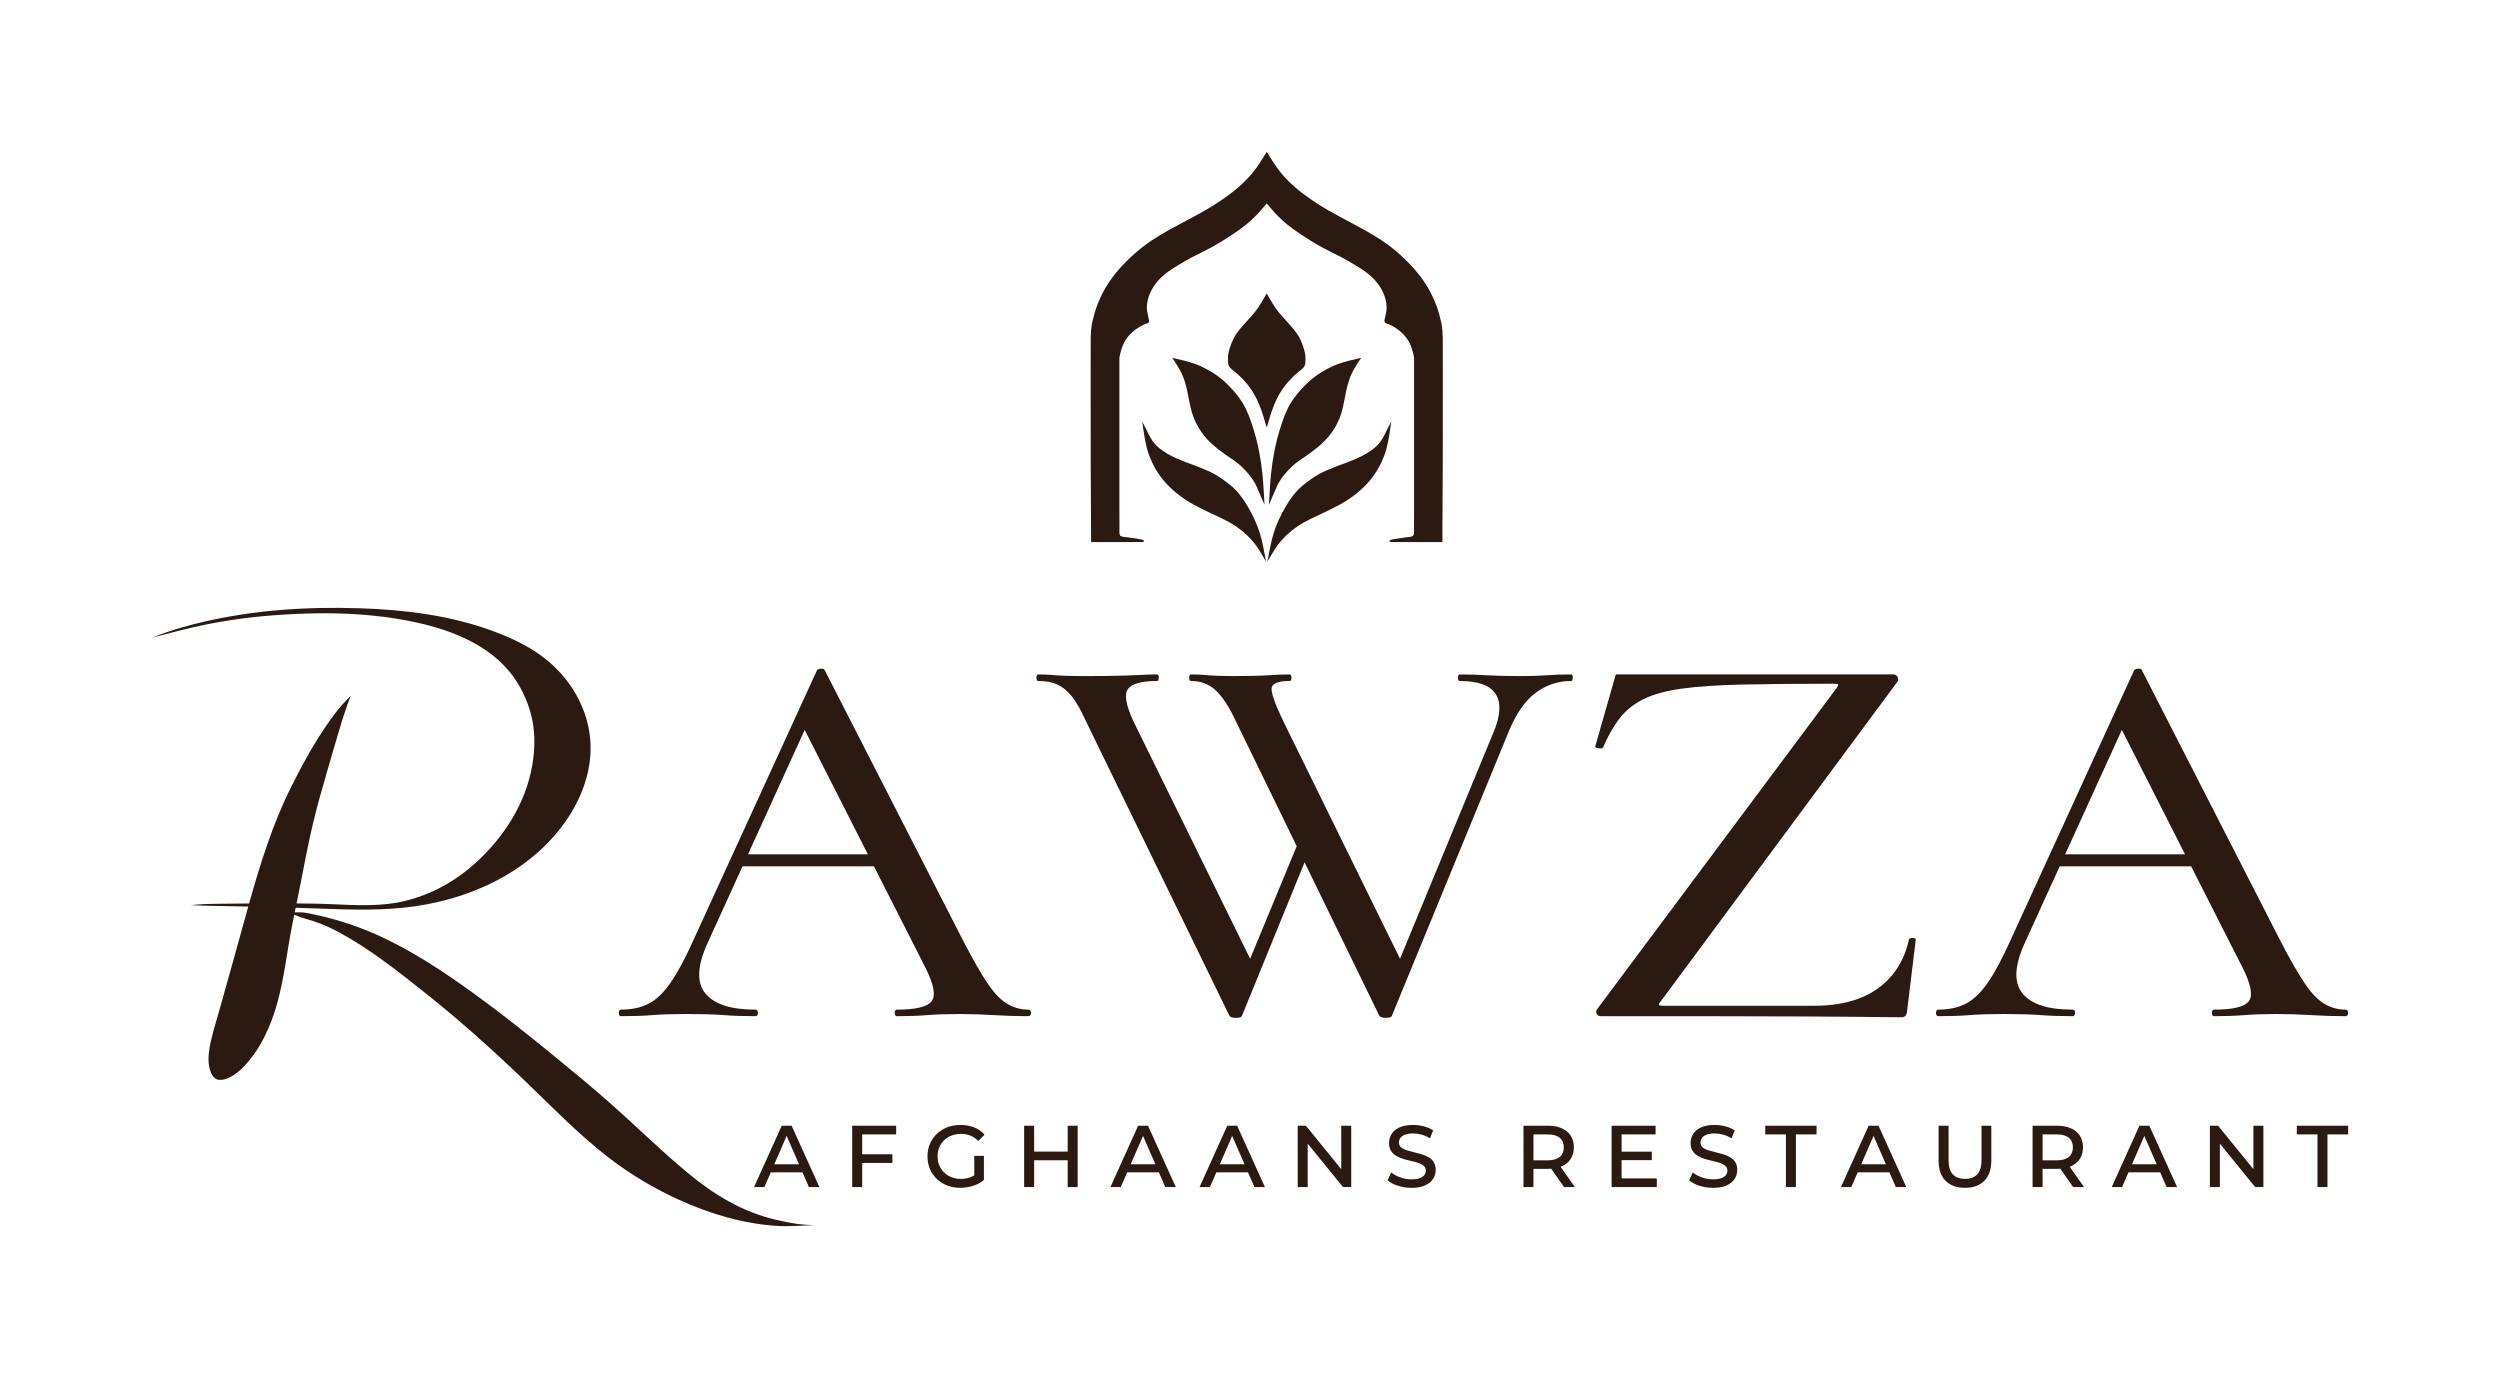
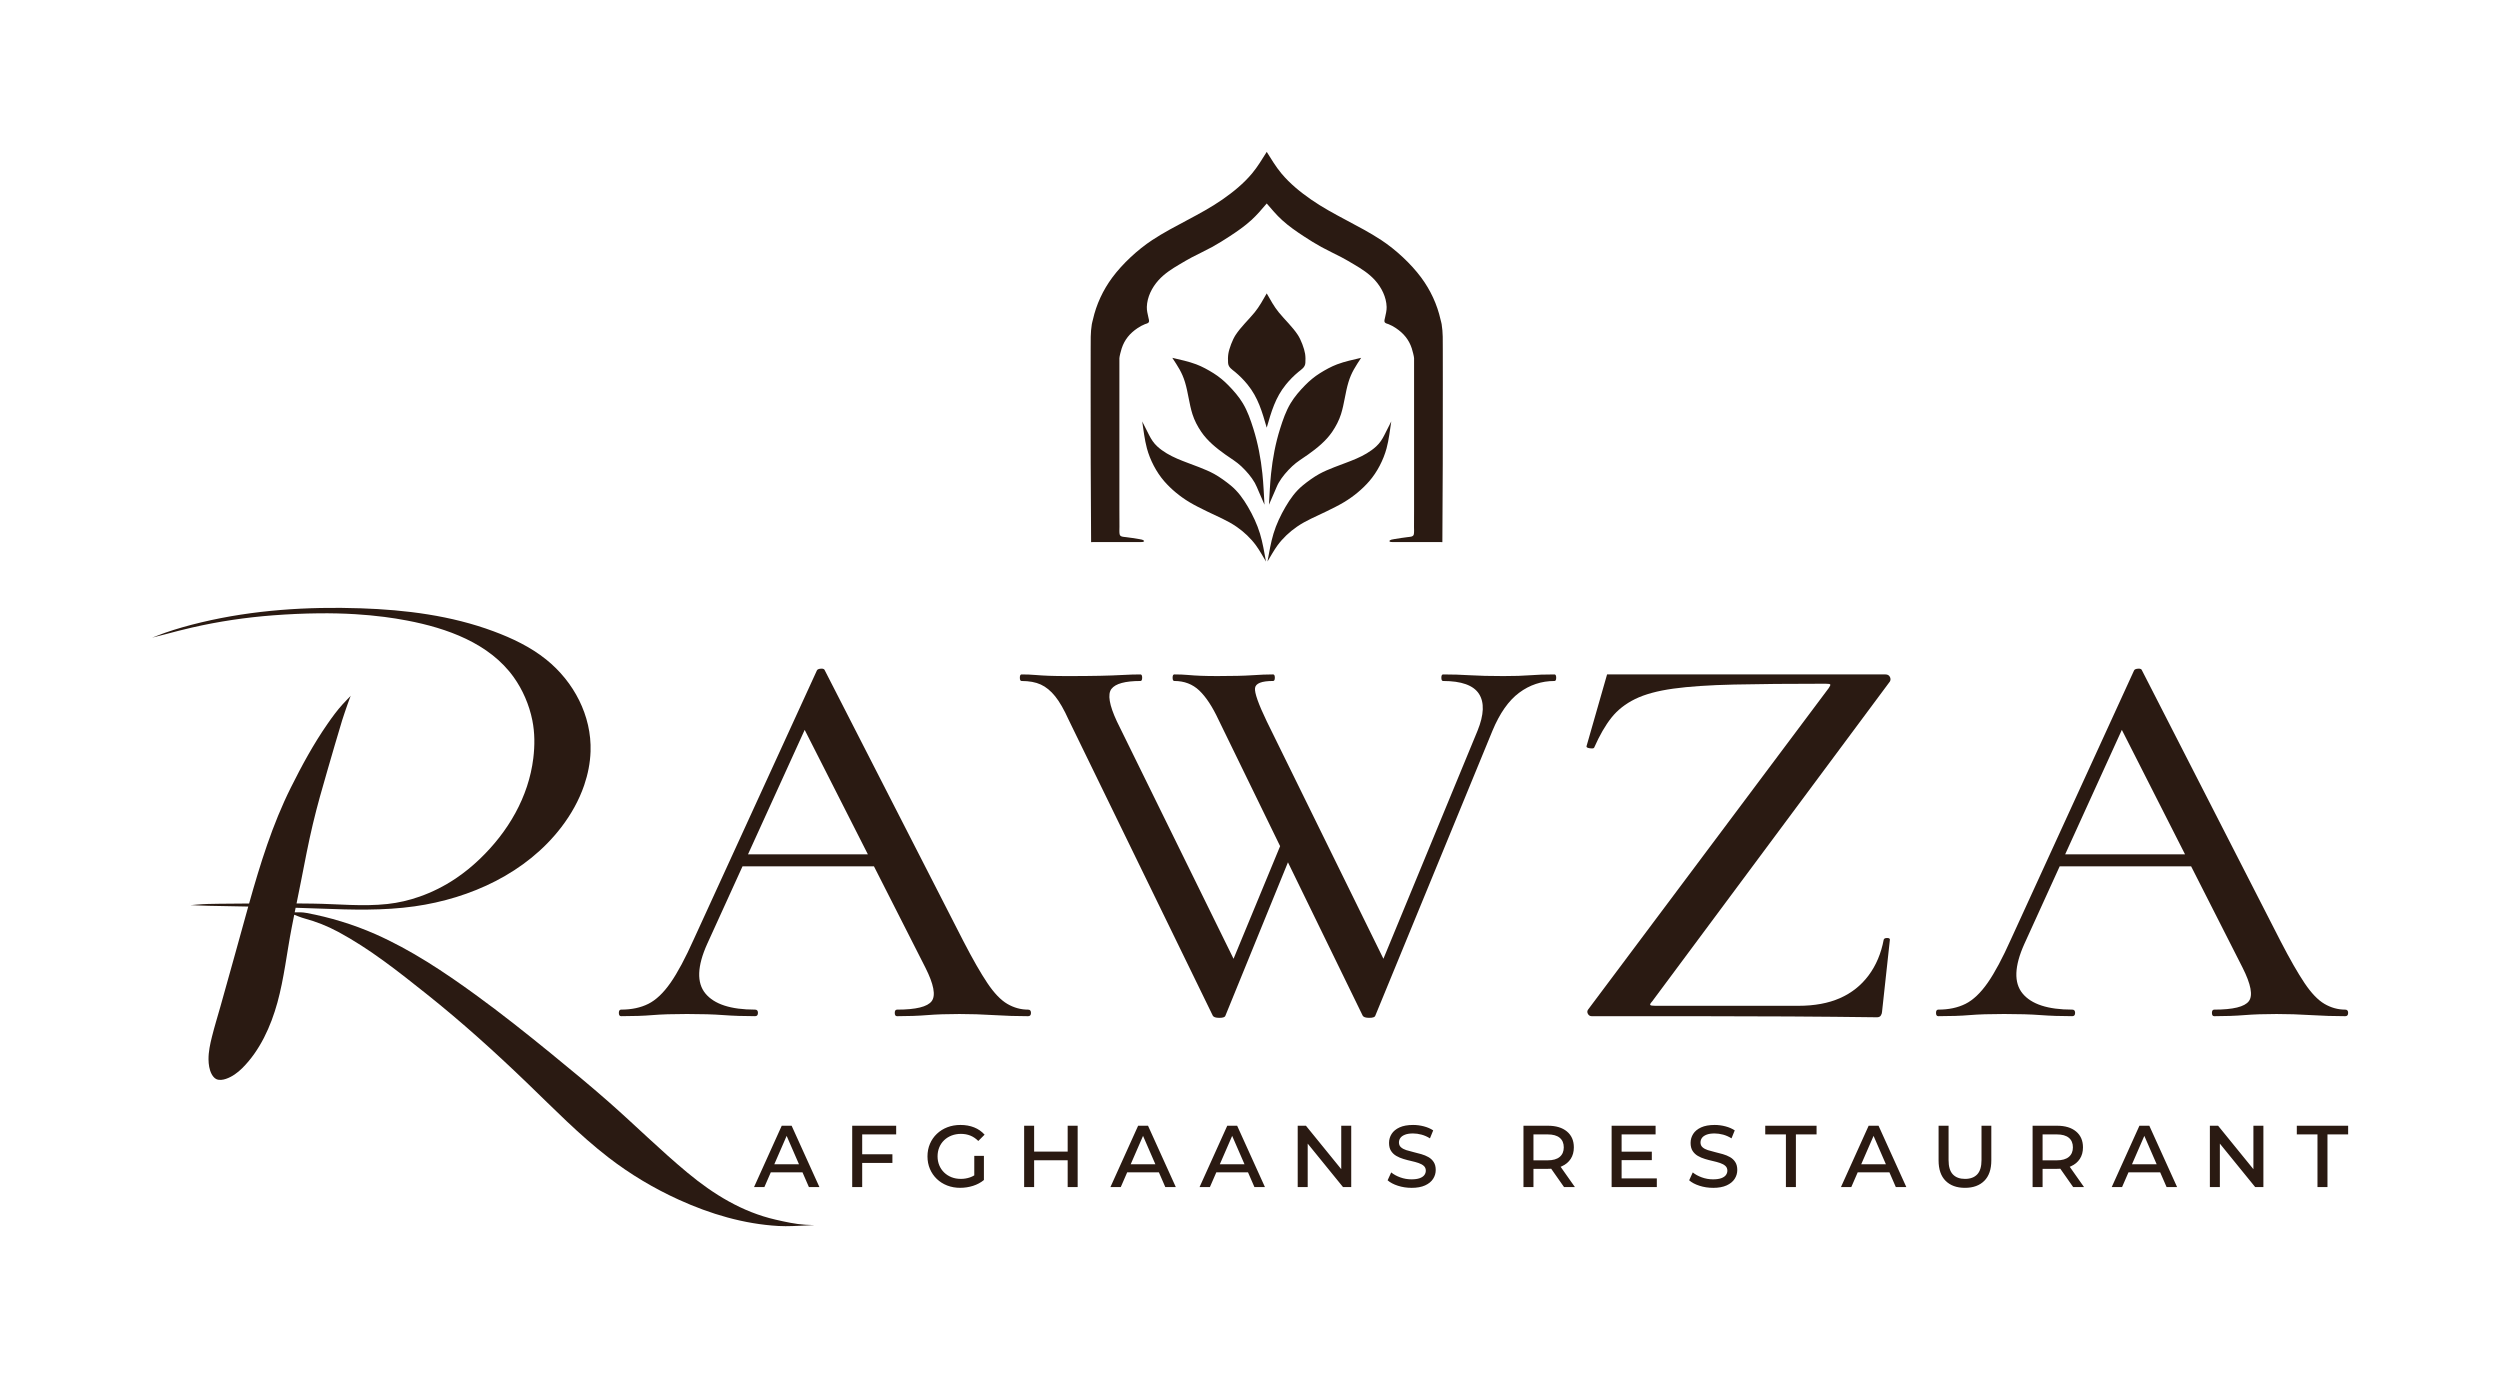
<svg xmlns="http://www.w3.org/2000/svg" version="1.1" viewBox="0 0 1975 1089" width="987.5px" height="544.5px">
  <g id="TOREN_BLOEM">
    <path id="TOREN_EN_BLOEM" fill="#2A1A12" fill-rule="nonzero" d="M1000.71,160.76c-3.89,4.53 -7.68,9.06 -12.1,13.09c-5.33,4.85 -11.27,8.98 -17.29,12.9c-4.48,2.92 -9.03,5.8 -13.72,8.36c-5.24,2.86 -10.67,5.38 -15.96,8.14c-3.38,1.76 -6.65,3.75 -9.93,5.67c-5.95,3.49 -11.88,7.3 -16.53,12.48c-5.15,5.73 -8.95,13.27 -9.18,21.07c-0.09,2.94 0.66,5.59 1.26,8.43c0.2,0.96 0.82,2.71 0.3,3.61c-0.56,0.98 -2.11,1.21 -3.07,1.59c-2.06,0.81 -4.01,1.9 -5.84,3.13c-6.05,4.07 -10.21,9.02 -12.51,15.97c-0.59,1.78 -1.82,6.57 -1.82,7.79c0,23.92 0.01,47.84 0,71.76c0,15.81 -0.02,31.63 0,47.44c0.01,4.67 0.01,9.33 0.05,14c0.01,1.53 -0.25,5 0.26,6.31c0.64,1.65 3.21,1.63 4.64,1.8c3.62,0.45 7.24,0.99 10.84,1.61c1.09,0.19 3.19,0.38 3.75,1.55l-0.01,0.08c-0.58,0.79 -1.92,0.68 -2.78,0.69c-2.48,0.04 -4.96,0 -7.44,-0.01c-10.55,-0.04 -21.11,-0.03 -31.66,0.04c-0.35,-41.8 -0.36,-83.61 -0.36,-125.42c0,-8.96 0,-17.92 0.02,-26.88c0.01,-6.62 -0.18,-13.33 0.91,-19.88c0.2,-1.22 0.6,-2.37 0.86,-3.57c2.68,-12.01 7.96,-23.33 15.29,-33.24c8.09,-10.93 20.12,-22.08 31.48,-29.55c17.89,-11.78 37.88,-19.84 55.49,-32.07c8.55,-5.94 16.79,-12.63 23.48,-20.65c4.42,-5.3 7.91,-11.18 11.58,-17.01c3.67,5.82 7.16,11.71 11.58,17.01c6.69,8.02 14.93,14.72 23.48,20.65c17.6,12.22 37.6,20.29 55.49,32.07c11.36,7.48 23.39,18.62 31.48,29.55c7.34,9.91 12.61,21.23 15.29,33.24c0.27,1.2 0.66,2.35 0.86,3.57c1.09,6.55 0.9,13.26 0.91,19.88c0.02,8.96 0.02,17.92 0.02,26.88c-0.01,41.81 -0.01,83.61 -0.36,125.42c-10.55,-0.06 -21.11,-0.08 -31.66,-0.04c-2.48,0.01 -4.96,0.05 -7.44,0.01c-0.86,-0.01 -2.2,0.1 -2.78,-0.69l-0.01,-0.08c0.56,-1.17 2.66,-1.36 3.75,-1.55c3.6,-0.62 7.22,-1.16 10.84,-1.61c1.43,-0.18 4,-0.15 4.64,-1.8c0.51,-1.31 0.24,-4.78 0.26,-6.31c0.04,-4.67 0.05,-9.33 0.05,-14c0.02,-15.81 0.01,-31.63 0,-47.44c-0.01,-23.92 0,-47.84 0,-71.76c0,-1.21 -1.23,-6.01 -1.82,-7.79c-2.3,-6.95 -6.46,-11.9 -12.51,-15.97c-1.83,-1.23 -3.78,-2.32 -5.84,-3.13c-0.96,-0.38 -2.52,-0.6 -3.07,-1.59c-0.51,-0.91 0.1,-2.66 0.3,-3.61c0.59,-2.84 1.34,-5.49 1.26,-8.43c-0.23,-7.8 -4.03,-15.34 -9.18,-21.07c-4.65,-5.18 -10.58,-8.99 -16.53,-12.48c-3.28,-1.93 -6.55,-3.91 -9.93,-5.67c-5.29,-2.76 -10.72,-5.29 -15.96,-8.14c-4.69,-2.55 -9.24,-5.44 -13.72,-8.36c-6.02,-3.93 -11.97,-8.05 -17.29,-12.9c-4.42,-4.02 -8.21,-8.56 -12.1,-13.09zM1000.71,337.85c-3.64,-12.53 -6.76,-23.72 -15.16,-34.06c-2.94,-3.62 -6.24,-6.96 -9.83,-9.94c-2.5,-2.07 -5.3,-3.59 -5.54,-7.15c-0.16,-2.32 -0.15,-4.89 0.21,-7.19c0.66,-4.25 3.33,-11.2 5.68,-14.8c4.31,-6.58 10.13,-11.86 15.08,-17.91c3.81,-4.67 6.56,-9.79 9.56,-15.01c3,5.22 5.75,10.35 9.56,15.01c4.95,6.06 10.77,11.33 15.08,17.91c2.36,3.6 5.02,10.55 5.68,14.8c0.36,2.3 0.36,4.87 0.21,7.19c-0.24,3.56 -3.04,5.08 -5.54,7.15c-3.59,2.98 -6.89,6.31 -9.83,9.94c-8.4,10.34 -11.52,21.52 -15.16,34.06zM926.11,282.68c6.35,1.52 12.81,2.83 18.93,5.14c4.78,1.8 9.38,4.37 13.71,7.07c4.21,2.63 8.17,5.93 11.64,9.48c4.25,4.35 8.28,8.93 11.42,14.16c3.8,6.32 6.15,13.22 8.35,20.19c3.62,11.49 5.88,23.46 7.13,35.46c0.85,8.15 1.18,16.37 1.66,24.54c-1.6,-3.72 -3.05,-7.05 -4.61,-10.59c-0.99,-2.25 -1.83,-4.54 -3.05,-6.68c-2.77,-4.85 -6.66,-9.27 -10.7,-13.1c-3.75,-3.56 -8.33,-6.25 -12.54,-9.24c-7.04,-5 -14.17,-10.76 -19.06,-17.97c-2.94,-4.34 -5.39,-8.97 -6.97,-13.98c-2.6,-8.26 -3.36,-16.96 -5.87,-25.23c-2.36,-7.77 -5.56,-12.37 -10.03,-19.24zM902.32,332.9c1.8,3.56 3.6,7.12 5.4,10.68c1.74,3.44 3.66,6.47 6.53,9.09c9.27,8.47 21.65,11.89 33.04,16.4c4.05,1.6 8.14,3.27 11.96,5.37c4.26,2.35 9.21,5.95 12.99,9.04c5.75,4.71 9.9,10.55 13.61,16.89c3.9,6.66 7.26,13.76 9.52,21.16c2.2,7.21 3.37,14.69 4.77,22.09c-2.51,-4.12 -4.97,-8.73 -7.89,-12.72c-4.16,-5.7 -9.59,-10.79 -15.4,-14.79c-7.2,-4.97 -15.22,-8.14 -23.02,-11.98c-4.81,-2.37 -9.72,-4.72 -14.31,-7.49c-7.31,-4.42 -14.18,-10.02 -19.79,-16.48c-6.25,-7.19 -11.23,-16.84 -13.69,-26.03c-1.85,-6.94 -2.63,-14.16 -3.71,-21.23zM1056.38,287.81c6.12,-2.31 12.58,-3.62 18.93,-5.14c-4.47,6.87 -7.67,11.47 -10.03,19.24c-2.51,8.28 -3.27,16.97 -5.87,25.23c-1.58,5.01 -4.03,9.64 -6.97,13.98c-4.89,7.21 -12.02,12.97 -19.06,17.97c-4.21,2.99 -8.79,5.68 -12.54,9.24c-4.04,3.83 -7.92,8.25 -10.7,13.1c-1.22,2.14 -2.06,4.44 -3.05,6.68c-1.55,3.54 -3.01,6.87 -4.61,10.59c0.48,-8.17 0.81,-16.39 1.66,-24.54c1.25,-11.99 3.51,-23.97 7.13,-35.46c2.2,-6.97 4.54,-13.87 8.35,-20.19c3.15,-5.23 7.17,-9.82 11.42,-14.16c3.47,-3.54 7.42,-6.85 11.64,-9.48c4.32,-2.7 8.93,-5.27 13.71,-7.07zM1093.71,343.58c1.8,-3.56 3.6,-7.12 5.4,-10.68c-1.09,7.07 -1.86,14.29 -3.71,21.23c-2.46,9.19 -7.44,18.84 -13.69,26.03c-5.61,6.45 -12.47,12.06 -19.79,16.48c-4.6,2.78 -9.5,5.12 -14.31,7.49c-7.8,3.84 -15.82,7.01 -23.02,11.98c-5.81,4 -11.24,9.09 -15.4,14.79c-2.91,3.99 -5.38,8.6 -7.89,12.72c1.4,-7.39 2.58,-14.87 4.77,-22.09c2.25,-7.4 5.62,-14.5 9.52,-21.16c3.71,-6.34 7.86,-12.18 13.61,-16.89c3.78,-3.1 8.73,-6.7 12.99,-9.04c3.82,-2.11 7.91,-3.77 11.96,-5.37c11.39,-4.51 23.76,-7.93 33.04,-16.4c2.87,-2.62 4.79,-5.66 6.53,-9.09z" />
  </g>
  <g id="WOORDMERK">
    <path id="LETTER_R" fill="#2A1A12" fill-rule="nonzero" d="M120.98,503.56l-0.98,0.3c0,0 6.65,-2.66 10.02,-3.84c9.48,-3.31 19.21,-6.03 28.98,-8.36c41.21,-9.83 83.87,-12.53 126.12,-11.1c35.5,1.2 71.3,5.71 104.75,18.15c14.74,5.48 29.28,12.39 41.6,22.29c21.84,17.54 36.03,44.39 35.07,72.71c-0.31,9.04 -2.1,17.99 -5.01,26.54c-4.1,12.01 -10.4,23.2 -18.1,33.25c-27.7,36.16 -71.62,56.24 -115.91,62.51c-24.76,3.5 -49.49,2.74 -74.38,1.79c-6.53,-0.25 -13.06,-0.47 -19.59,-0.67c-0.25,1.21 -0.49,2.43 -0.74,3.64c3.17,-0.14 6.14,-0.13 9.26,0.45c18.54,3.44 36.98,9.05 54.23,16.64c28.34,12.47 54.44,29.89 79.42,48.03c20.32,14.75 39.98,30.37 59.43,46.24c15.56,12.69 31.06,25.47 46.13,38.74c20.77,18.29 40.48,37.85 61.78,55.53c20.58,17.08 43.25,31.06 69.55,37.1c7.65,1.76 15.69,3.56 23.53,4.03c1.87,0.11 3.73,0.19 5.6,0.24c0.16,0 2.04,0.02 2.04,0.02c0,0 -1.42,0.08 -1.53,0.08c-1.7,0.11 -3.4,0.2 -5.1,0.26c-7.42,0.28 -14.73,0.82 -22.16,0.4c-27.31,-1.54 -53.82,-9.44 -78.62,-20.71c-19.78,-8.99 -38.44,-20.11 -55.64,-33.39c-23.05,-17.79 -43.36,-38.71 -64.3,-58.87c-25.45,-24.5 -51.65,-48.17 -79.3,-70.18c-22.24,-17.7 -44.94,-35.79 -70.07,-49.27c-8.49,-4.55 -17.2,-8.01 -26.49,-10.53c-2.81,-0.76 -5.43,-1.88 -8.13,-2.92c-0.7,3.49 -1.39,6.99 -2.07,10.49c-3.78,19.61 -5.93,39.65 -11.23,58.93c-5.14,18.7 -13.84,37.98 -27.81,51.8c-3.64,3.6 -7.91,6.74 -12.79,8.41c-2.36,0.81 -5.37,1.32 -7.72,0.18c-1.61,-0.79 -2.89,-2.51 -3.7,-4.07c-1.76,-3.4 -2.35,-7.59 -2.39,-11.38c-0.07,-6.15 1.27,-12.26 2.76,-18.19c1.99,-7.97 4.42,-15.82 6.66,-23.73c7.28,-25.62 14.27,-51.33 21.43,-76.98c0.18,-0.65 0.36,-1.3 0.54,-1.94c-7.31,-0.15 -14.62,-0.29 -21.92,-0.42c-6.12,-0.11 -12.22,-0.17 -18.34,-0.47c-1.36,-0.07 -2.71,-0.13 -4.07,-0.19c-0.1,0 -1.53,-0.03 -1.53,-0.03c0,0 1.42,-0.1 1.52,-0.11c1.35,-0.12 2.71,-0.24 4.06,-0.35c5.77,-0.49 11.54,-0.59 17.33,-0.64c7.87,-0.08 15.74,-0.15 23.62,-0.2c8.81,-31.33 18.39,-62.31 32.96,-91.55c8.62,-17.29 18.01,-34.58 29.05,-50.45c3.65,-5.25 7.55,-10.62 11.86,-15.35c1.42,-1.56 2.87,-3.09 4.34,-4.6c0.6,-0.62 1.31,-1.2 1.85,-1.87c0.11,-0.13 0.28,-0.43 0.28,-0.43c0,0 -1.95,4.98 -2.72,7.32c-1.35,4.06 -2.84,8.05 -4.09,12.14c-4,13.14 -7.79,26.34 -11.63,39.52c-4.11,14.14 -8.16,28.3 -11.56,42.63c-3.57,15.03 -6.42,30.22 -9.4,45.38c-1.13,5.74 -2.3,11.47 -3.46,17.21c4.29,0.03 8.59,0.07 12.88,0.13c19.56,0.26 39.45,2.44 58.95,0.31c8.65,-0.94 17.17,-2.94 25.38,-5.83c10,-3.51 19.54,-8.32 28.34,-14.2c6.89,-4.61 13.33,-9.88 19.31,-15.62c22.19,-21.29 38.45,-48.75 42.19,-79.58c1.2,-9.93 1.21,-19.96 -0.76,-29.8c-1.24,-6.22 -3.17,-12.3 -5.69,-18.11c-2.44,-5.63 -5.45,-11.02 -9.02,-16.02c-19.3,-27.01 -52.98,-38.8 -84.33,-44.79c-5.96,-1.14 -11.95,-2.09 -17.97,-2.86c-7.54,-0.97 -15.12,-1.66 -22.7,-2.13c-9.63,-0.59 -19.28,-0.8 -28.92,-0.7c-12.02,0.12 -24.05,0.67 -36.03,1.58c-21.65,1.64 -43.1,4.81 -64.26,9.67c-7.12,1.63 -14.17,3.48 -21.22,5.35c-2.3,0.61 -4.62,1.16 -6.92,1.77c-0.82,0.22 -1.64,0.44 -2.47,0.66z" />
    <path id="LETTER_A" fill="#2A1A12" fill-rule="nonzero" d="M812.19,797.61c1.52,0 2.28,0.86 2.28,2.59c0,1.73 -0.76,2.59 -2.28,2.59c-8.82,0 -17.86,-0.29 -27.13,-0.86c-9.27,-0.58 -18.32,-0.86 -27.13,-0.86c-9.73,0 -18.16,0.29 -25.31,0.86c-7.14,0.58 -15.12,0.86 -23.94,0.86c-1.22,0 -1.82,-0.86 -1.82,-2.59c0,-1.73 0.61,-2.59 1.82,-2.59c14.9,0 24.02,-2.23 27.36,-6.7c3.34,-4.46 1.67,-13.32 -5.02,-26.57l-40.58,-79.92h-103.86l-27.93,61.34c-7.9,17.57 -8.36,30.6 -1.37,39.1c6.99,8.5 20.06,12.74 39.22,12.74c1.52,0 2.28,0.86 2.28,2.59c0,1.73 -0.76,2.59 -2.28,2.59c-9.12,0 -17.48,-0.29 -25.08,-0.86c-7.6,-0.58 -17.18,-0.86 -28.73,-0.86c-11.25,0 -20.29,0.29 -27.13,0.86c-6.84,0.58 -15.12,0.86 -24.85,0.86c-1.22,0 -1.82,-0.86 -1.82,-2.59c0,-1.73 0.61,-2.59 1.82,-2.59c8.21,0 15.35,-1.51 21.43,-4.54c6.08,-3.02 11.93,-8.57 17.56,-16.63c5.62,-8.06 11.78,-19.58 18.47,-34.56l97.13,-212.11c0.3,-0.86 1.37,-1.37 3.19,-1.51c1.82,-0.14 2.89,0.36 3.19,1.51l109.44,213.84c7.3,14.11 13.6,25.13 18.92,33.05c5.32,7.92 10.56,13.39 15.73,16.42c5.17,3.02 10.64,4.54 16.42,4.54zM685.62,674.93l-49.92,-98.33l-44.78,98.33z" />
-     <path id="LETTER_W" fill="#2A1A12" fill-rule="nonzero" d="M1030.6,681.23l-49.4,121.14c-0.3,1.15 -1.89,1.73 -4.76,1.73c-2.87,0 -4.61,-0.58 -5.22,-1.73l-113.86,-233.71c-3.63,-8.06 -7.18,-14.26 -10.66,-18.58c-3.48,-4.32 -7.26,-7.42 -11.34,-9.29c-4.08,-1.87 -9.15,-2.81 -15.2,-2.81c-0.91,0 -1.36,-0.86 -1.36,-2.59c0,-1.73 0.45,-2.59 1.36,-2.59c3.93,0 7.56,0.14 10.89,0.43c3.33,0.29 6.96,0.5 10.89,0.65c3.93,0.14 8.77,0.22 14.52,0.22c9.98,0 18.45,-0.07 25.4,-0.22c6.96,-0.14 13,-0.36 18.15,-0.65c5.14,-0.29 9.83,-0.43 14.06,-0.43c0.91,0 1.36,0.86 1.36,2.59c0,1.73 -0.45,2.59 -1.36,2.59c-12.1,0 -19.73,2.09 -22.91,6.26c-3.18,4.18 -1.74,12.74 4.31,25.7l92.15,187.5l36.79,-88.97l-48.64,-99.83c-4.84,-10.37 -9.9,-18.07 -15.2,-23.11c-5.29,-5.04 -11.87,-7.56 -19.73,-7.56c-0.91,0 -1.36,-0.86 -1.36,-2.59c0,-1.73 0.45,-2.59 1.36,-2.59c3.93,0 7.49,0.14 10.66,0.43c3.18,0.29 6.58,0.5 10.21,0.65c3.63,0.14 8.01,0.22 13.16,0.22c12.1,0 21.25,-0.22 27.45,-0.65c6.2,-0.43 11.72,-0.65 16.56,-0.65c0.91,0 1.36,0.86 1.36,2.59c0,1.73 -0.45,2.59 -1.36,2.59c-9.07,0 -13.84,1.87 -14.29,5.62c-0.45,3.74 2.65,12.53 9.3,26.35l92.13,187.48l74.35,-180.13c5.14,-12.67 5.52,-22.39 1.13,-29.16c-4.39,-6.77 -13.84,-10.15 -28.35,-10.15c-0.91,0 -1.36,-0.86 -1.36,-2.59c0,-1.73 0.45,-2.59 1.36,-2.59c7.26,0 14.37,0.22 21.32,0.65c6.96,0.43 15.73,0.65 26.31,0.65c8.77,0 15.8,-0.22 21.09,-0.65c5.29,-0.43 11.72,-0.65 19.28,-0.65c0.91,0 1.36,0.86 1.36,2.59c0,1.73 -0.45,2.59 -1.36,2.59c-10.28,0 -19.58,3.1 -27.9,9.29c-8.32,6.19 -15.35,16.2 -21.09,30.02l-92.54,225.07c-0.3,1.15 -1.89,1.73 -4.76,1.73c-2.87,0 -4.61,-0.58 -5.22,-1.73z" />
-     <path id="LETTER_Z" fill="#2A1A12" fill-rule="nonzero" d="M1261.79,797.18l189.12,-253.58c0.99,-1.44 1.41,-2.38 1.24,-2.81c-0.17,-0.43 -1.41,-0.65 -3.72,-0.65c-28.46,0 -52.45,0.22 -71.97,0.65c-19.52,0.43 -35.49,1.51 -47.9,3.24c-12.41,1.73 -22.42,4.46 -30.03,8.21c-7.61,3.74 -13.82,8.64 -18.61,14.69c-4.8,6.05 -9.35,13.97 -13.65,23.76c-0.33,0.58 -1.49,0.72 -3.47,0.43c-1.99,-0.29 -2.81,-0.86 -2.48,-1.73l16.16,-56.59c19.85,0 82.13,0 110.92,0c28.79,0 64.86,0 108.21,0c1.65,0 2.81,0.65 3.47,1.94c0.66,1.3 0.66,2.52 0,3.67l-187.13,252.72c-1.32,1.44 -1.82,2.38 -1.49,2.81c0.33,0.43 1.65,0.65 3.97,0.65c25.81,0 48.89,0 69.24,0c20.35,0 36.65,0 48.89,0c14.23,0 26.47,-2.02 36.73,-6.05c10.26,-4.03 18.7,-10.01 25.31,-17.93c6.62,-7.92 11.09,-17.35 13.4,-28.3c0.33,-0.86 1.32,-1.3 2.98,-1.3c1.65,0 2.48,0.43 2.48,1.3l-6.95,57.02c0,0.86 -0.33,1.8 -0.99,2.81c-0.66,1.01 -1.82,1.51 -3.47,1.51c-24.49,-0.29 -50.38,-0.5 -77.68,-0.65c-27.3,-0.14 -54.6,-0.22 -81.9,-0.22c-27.3,0 -53.36,0 -78.18,0c-1.32,0 -2.32,-0.65 -2.98,-1.94c-0.66,-1.3 -0.5,-2.52 0.5,-3.67z" />
+     <path id="LETTER_W" fill="#2A1A12" fill-rule="nonzero" d="M1017.48,681.23l-49.4,121.14c-0.3,1.15 -1.89,1.73 -4.76,1.73c-2.87,0 -4.61,-0.58 -5.22,-1.73l-113.86,-233.71c-3.63,-8.06 -7.18,-14.26 -10.66,-18.58c-3.48,-4.32 -7.26,-7.42 -11.34,-9.29c-4.08,-1.87 -9.15,-2.81 -15.2,-2.81c-0.91,0 -1.36,-0.86 -1.36,-2.59c0,-1.73 0.45,-2.59 1.36,-2.59c3.93,0 7.56,0.14 10.89,0.43c3.33,0.29 6.96,0.5 10.89,0.65c3.93,0.14 8.77,0.22 14.52,0.22c9.98,0 18.45,-0.07 25.4,-0.22c6.96,-0.14 13,-0.36 18.15,-0.65c5.14,-0.29 9.83,-0.43 14.06,-0.43c0.91,0 1.36,0.86 1.36,2.59c0,1.73 -0.45,2.59 -1.36,2.59c-12.1,0 -19.73,2.09 -22.91,6.26c-3.18,4.18 -1.74,12.74 4.31,25.7l92.15,187.5l36.79,-88.97l-48.64,-99.83c-4.84,-10.37 -9.9,-18.07 -15.2,-23.11c-5.29,-5.04 -11.87,-7.56 -19.73,-7.56c-0.91,0 -1.36,-0.86 -1.36,-2.59c0,-1.73 0.45,-2.59 1.36,-2.59c3.93,0 7.49,0.14 10.66,0.43c3.18,0.29 6.58,0.5 10.21,0.65c3.63,0.14 8.01,0.22 13.16,0.22c12.1,0 21.25,-0.22 27.45,-0.65c6.2,-0.43 11.72,-0.65 16.56,-0.65c0.91,0 1.36,0.86 1.36,2.59c0,1.73 -0.45,2.59 -1.36,2.59c-9.07,0 -13.84,1.87 -14.29,5.62c-0.45,3.74 2.65,12.53 9.3,26.35l92.13,187.48l74.35,-180.13c5.14,-12.67 5.52,-22.39 1.13,-29.16c-4.39,-6.77 -13.84,-10.15 -28.35,-10.15c-0.91,0 -1.36,-0.86 -1.36,-2.59c0,-1.73 0.45,-2.59 1.36,-2.59c7.26,0 14.37,0.22 21.32,0.65c6.96,0.43 15.73,0.65 26.31,0.65c8.77,0 15.8,-0.22 21.09,-0.65c5.29,-0.43 11.72,-0.65 19.28,-0.65c0.91,0 1.36,0.86 1.36,2.59c0,1.73 -0.45,2.59 -1.36,2.59c-10.28,0 -19.58,3.1 -27.9,9.29c-8.32,6.19 -15.35,16.2 -21.09,30.02l-92.54,225.07c-0.3,1.15 -1.89,1.73 -4.76,1.73c-2.87,0 -4.61,-0.58 -5.22,-1.73z" />
+     <path id="LETTER_Z" fill="#2A1A12" fill-rule="nonzero" d="M1254.88,797.18l189.81,-253.58c1,-1.44 1.41,-2.38 1.25,-2.81c-0.17,-0.43 -1.41,-0.65 -3.74,-0.65c-28.56,0 -52.64,0.22 -72.24,0.65c-19.6,0.43 -35.62,1.51 -48.08,3.24c-12.45,1.73 -22.5,4.46 -30.14,8.21c-7.64,3.74 -13.87,8.64 -18.68,14.69c-4.82,6.05 -9.38,13.97 -13.7,23.76c-0.33,0.58 -1.49,0.72 -3.49,0.43c-1.99,-0.29 -2.82,-0.86 -2.49,-1.73l16.21,-56.59c19.93,0 82.43,0 111.32,0c28.9,0 65.1,0 108.61,0c1.66,0 2.82,0.65 3.49,1.94c0.66,1.3 0.66,2.52 0,3.67l-187.82,252.72c-1.33,1.44 -1.83,2.38 -1.49,2.81c0.33,0.43 1.66,0.65 3.99,0.65c25.91,0 51.18,0 69.36,0c18.18,0 32.74,0 43.68,0c12.71,0 23.65,-2.02 32.82,-6.05c9.16,-4.03 16.7,-10.01 22.62,-17.93c5.91,-7.92 9.9,-17.35 11.97,-28.3c0.3,-0.86 1.18,-1.3 2.66,-1.3c1.48,0 2.22,0.43 2.22,1.3l-6.21,57.02c0,0.86 -0.3,1.8 -0.89,2.81c-0.59,1.01 -1.63,1.51 -3.1,1.51c-21.88,-0.29 -45.01,-0.5 -69.4,-0.65c-24.39,-0.14 -50.18,-0.22 -77.58,-0.22c-27.4,0 -53.56,0 -78.47,0c-1.33,0 -2.32,-0.65 -2.99,-1.94c-0.66,-1.3 -0.5,-2.52 0.5,-3.67z" />
    <path id="LETTER_A_2" fill="#2A1A12" fill-rule="nonzero" d="M1852.75,797.61c1.52,0 2.28,0.86 2.28,2.59c0,1.73 -0.76,2.59 -2.28,2.59c-8.82,0 -17.86,-0.29 -27.13,-0.86c-9.27,-0.58 -18.32,-0.86 -27.13,-0.86c-9.73,0 -18.16,0.29 -25.31,0.86c-7.14,0.58 -15.12,0.86 -23.94,0.86c-1.22,0 -1.82,-0.86 -1.82,-2.59c0,-1.73 0.61,-2.59 1.82,-2.59c14.9,0 24.02,-2.23 27.36,-6.7c3.34,-4.46 1.67,-13.32 -5.02,-26.57l-40.58,-79.92h-103.86l-27.93,61.34c-7.9,17.57 -8.36,30.6 -1.37,39.1c6.99,8.5 20.06,12.74 39.22,12.74c1.52,0 2.28,0.86 2.28,2.59c0,1.73 -0.76,2.59 -2.28,2.59c-9.12,0 -17.48,-0.29 -25.08,-0.86c-7.6,-0.58 -17.18,-0.86 -28.73,-0.86c-11.25,0 -20.29,0.29 -27.13,0.86c-6.84,0.58 -15.12,0.86 -24.85,0.86c-1.22,0 -1.82,-0.86 -1.82,-2.59c0,-1.73 0.61,-2.59 1.82,-2.59c8.21,0 15.35,-1.51 21.43,-4.54c6.08,-3.02 11.93,-8.57 17.56,-16.63c5.62,-8.06 11.78,-19.58 18.47,-34.56l97.13,-212.11c0.3,-0.86 1.37,-1.37 3.19,-1.51c1.82,-0.14 2.89,0.36 3.19,1.51l109.44,213.84c7.3,14.11 13.6,25.13 18.92,33.05c5.32,7.92 10.56,13.39 15.73,16.42c5.17,3.02 10.64,4.54 16.42,4.54zM1726.18,674.93l-49.92,-98.33l-44.78,98.33z" />
  </g>
  <g id="ONDERTITEL">
    <path id="AFGHAANS_RESTAURANT" fill="#2A1A12" fill-rule="nonzero" d="M603.87,937.77h-8.17l21.87,-48.44h7.82l21.94,48.44h-8.3l-5.06,-11.63h-25.04zM631.2,919.77l-9.75,-22.43l-9.75,22.43zM681.13,937.77h-7.89v-48.44h34.74v6.85h-26.85v15.71h23.87v6.85h-23.87zM758.66,938.39c-3.74,0 -7.19,-0.61 -10.35,-1.83c-3.16,-1.22 -5.91,-2.95 -8.23,-5.19c-2.33,-2.24 -4.14,-4.87 -5.43,-7.89c-1.29,-3.02 -1.94,-6.33 -1.94,-9.93c0,-3.6 0.65,-6.91 1.94,-9.93c1.29,-3.02 3.11,-5.65 5.47,-7.89c2.35,-2.24 5.11,-3.97 8.27,-5.19c3.16,-1.22 6.63,-1.83 10.41,-1.83c3.97,0 7.57,0.65 10.8,1.94c3.23,1.29 5.97,3.21 8.23,5.74l-4.98,4.98c-1.94,-1.94 -4.04,-3.36 -6.3,-4.26c-2.26,-0.9 -4.73,-1.35 -7.4,-1.35c-2.68,0 -5.14,0.44 -7.4,1.31c-2.26,0.88 -4.22,2.11 -5.88,3.7c-1.66,1.59 -2.94,3.47 -3.84,5.64c-0.9,2.17 -1.35,4.54 -1.35,7.13c0,2.54 0.45,4.89 1.35,7.06c0.9,2.17 2.18,4.06 3.84,5.67c1.66,1.61 3.61,2.86 5.85,3.74c2.24,0.88 4.69,1.31 7.37,1.31c2.49,0 4.89,-0.39 7.2,-1.18c1.17,-0.4 2.3,-0.93 3.39,-1.6v-15.43h7.61v19.1c-2.45,2.03 -5.31,3.56 -8.58,4.6c-3.28,1.04 -6.62,1.56 -10.03,1.56zM851.35,937.77h-7.89v-21.18h-26.5v21.18h-7.89v-48.44h7.89v20.41h26.5v-20.41h7.89zM885.42,937.77h-8.17l21.87,-48.44h7.82l21.94,48.44h-8.3l-5.06,-11.63h-25.04zM912.75,919.77l-9.75,-22.43l-9.75,22.43zM955.83,937.77h-8.17l21.87,-48.44h7.82l21.94,48.44h-8.3l-5.06,-11.63h-25.04zM983.16,919.77l-9.75,-22.43l-9.75,22.43zM1033.08,937.77h-7.89v-48.44h6.5l27.89,34.32v-34.32h7.89v48.44h-6.5l-27.89,-34.32zM1115.04,938.39c-3.74,0 -7.31,-0.55 -10.73,-1.66c-3.41,-1.11 -6.11,-2.54 -8.1,-4.29l2.84,-6.23c1.89,1.57 4.27,2.87 7.13,3.91c2.86,1.04 5.81,1.56 8.86,1.56c2.68,0 4.84,-0.3 6.5,-0.9c1.66,-0.6 2.88,-1.42 3.67,-2.46c0.78,-1.04 1.18,-2.2 1.18,-3.49c0,-1.57 -0.53,-2.83 -1.59,-3.77c-1.06,-0.95 -2.45,-1.71 -4.15,-2.28c-1.71,-0.58 -3.6,-1.1 -5.67,-1.56c-2.08,-0.46 -4.15,-1 -6.23,-1.63c-2.08,-0.62 -3.97,-1.43 -5.67,-2.42c-1.71,-0.99 -3.09,-2.31 -4.15,-3.94c-1.06,-1.64 -1.59,-3.75 -1.59,-6.33c0,-2.58 0.68,-4.95 2.04,-7.09c1.36,-2.15 3.45,-3.86 6.26,-5.16c2.81,-1.29 6.39,-1.94 10.73,-1.94c2.86,0 5.7,0.37 8.51,1.11c2.81,0.74 5.26,1.8 7.34,3.18l-2.56,6.3c-2.12,-1.34 -4.34,-2.32 -6.64,-2.94c-2.31,-0.62 -4.54,-0.93 -6.71,-0.93c-2.58,0 -4.71,0.32 -6.37,0.97c-1.66,0.65 -2.87,1.5 -3.63,2.56c-0.76,1.06 -1.14,2.26 -1.14,3.6c0,1.57 0.53,2.83 1.59,3.77c1.06,0.95 2.45,1.7 4.15,2.25c1.71,0.55 3.6,1.07 5.67,1.56c2.08,0.48 4.15,1.03 6.23,1.63c2.08,0.6 3.97,1.38 5.67,2.35c1.71,0.97 3.09,2.27 4.15,3.91c1.06,1.64 1.59,3.73 1.59,6.26c0,2.54 -0.69,4.88 -2.08,7.02c-1.38,2.15 -3.49,3.86 -6.33,5.16c-2.84,1.29 -6.42,1.94 -10.76,1.94zM1211.43,937.77h-7.89v-48.44h19.38c6.32,0 11.3,1.51 14.95,4.53c3.64,3.02 5.47,7.21 5.47,12.56c0,3.51 -0.82,6.53 -2.46,9.07c-1.64,2.54 -3.98,4.49 -7.02,5.85c-0.32,0.14 -0.65,0.28 -0.98,0.41l11.29,16.03h-8.58l-10.15,-14.48c-0.81,0.06 -1.65,0.08 -2.52,0.08h-11.49zM1211.43,896.18v20.48h11.21c4.2,0 7.37,-0.9 9.52,-2.7c2.15,-1.8 3.22,-4.31 3.22,-7.54c0,-3.28 -1.07,-5.8 -3.22,-7.58c-2.15,-1.78 -5.32,-2.66 -9.52,-2.66zM1308.89,937.77h-35.71v-48.44h34.74v6.85h-26.85v13.63h23.87v6.71h-23.87v14.39h27.82zM1353.27,938.39c-3.74,0 -7.31,-0.55 -10.73,-1.66c-3.41,-1.11 -6.11,-2.54 -8.1,-4.29l2.84,-6.23c1.89,1.57 4.27,2.87 7.13,3.91c2.86,1.04 5.81,1.56 8.86,1.56c2.68,0 4.84,-0.3 6.5,-0.9c1.66,-0.6 2.88,-1.42 3.67,-2.46c0.78,-1.04 1.18,-2.2 1.18,-3.49c0,-1.57 -0.53,-2.83 -1.59,-3.77c-1.06,-0.95 -2.45,-1.71 -4.15,-2.28c-1.71,-0.58 -3.6,-1.1 -5.67,-1.56c-2.08,-0.46 -4.15,-1 -6.23,-1.63c-2.08,-0.62 -3.97,-1.43 -5.67,-2.42c-1.71,-0.99 -3.09,-2.31 -4.15,-3.94c-1.06,-1.64 -1.59,-3.75 -1.59,-6.33c0,-2.58 0.68,-4.95 2.04,-7.09c1.36,-2.15 3.45,-3.86 6.26,-5.16c2.81,-1.29 6.39,-1.94 10.73,-1.94c2.86,0 5.7,0.37 8.51,1.11c2.81,0.74 5.26,1.8 7.34,3.18l-2.56,6.3c-2.12,-1.34 -4.34,-2.32 -6.64,-2.94c-2.31,-0.62 -4.54,-0.93 -6.71,-0.93c-2.58,0 -4.71,0.32 -6.37,0.97c-1.66,0.65 -2.87,1.5 -3.63,2.56c-0.76,1.06 -1.14,2.26 -1.14,3.6c0,1.57 0.53,2.83 1.59,3.77c1.06,0.95 2.45,1.7 4.15,2.25c1.71,0.55 3.6,1.07 5.67,1.56c2.08,0.48 4.15,1.03 6.23,1.63c2.08,0.6 3.97,1.38 5.67,2.35c1.71,0.97 3.09,2.27 4.15,3.91c1.06,1.64 1.59,3.73 1.59,6.26c0,2.54 -0.69,4.88 -2.08,7.02c-1.38,2.15 -3.49,3.86 -6.33,5.16c-2.84,1.29 -6.42,1.94 -10.76,1.94zM1418.76,937.77h-7.89v-41.59h-16.33v-6.85h40.55v6.85h-16.33zM1462.53,937.77h-8.17l21.87,-48.44h7.82l21.94,48.44h-8.3l-5.06,-11.63h-25.04zM1489.86,919.77l-9.75,-22.43l-9.75,22.43zM1552.31,938.39c-6.5,0 -11.6,-1.85 -15.29,-5.54c-3.69,-3.69 -5.54,-9.07 -5.54,-16.12v-27.4h7.89v27.13c0,5.17 1.13,8.94 3.39,11.31c2.26,2.38 5.47,3.56 9.62,3.56c4.15,0 7.36,-1.19 9.62,-3.56c2.26,-2.38 3.39,-6.15 3.39,-11.31v-27.13h7.75v27.4c0,7.06 -1.85,12.43 -5.54,16.12c-3.69,3.69 -8.79,5.54 -15.29,5.54zM1613.64,937.77h-7.89v-48.44h19.38c6.32,0 11.3,1.51 14.95,4.53c3.64,3.02 5.47,7.21 5.47,12.56c0,3.51 -0.82,6.53 -2.46,9.07c-1.64,2.54 -3.98,4.49 -7.02,5.85c-0.32,0.14 -0.65,0.28 -0.98,0.41l11.29,16.03h-8.58l-10.15,-14.48c-0.81,0.06 -1.65,0.08 -2.52,0.08h-11.49zM1613.64,896.18v20.48h11.21c4.2,0 7.37,-0.9 9.52,-2.7c2.15,-1.8 3.22,-4.31 3.22,-7.54c0,-3.28 -1.07,-5.8 -3.22,-7.58c-2.15,-1.78 -5.32,-2.66 -9.52,-2.66zM1676.44,937.77h-8.17l21.87,-48.44h7.82l21.94,48.44h-8.3l-5.06,-11.63h-25.04zM1703.77,919.77l-9.75,-22.43l-9.75,22.43zM1753.69,937.77h-7.89v-48.44h6.5l27.89,34.32v-34.32h7.89v48.44h-6.5l-27.89,-34.32zM1838.7,937.77h-7.89v-41.59h-16.33v-6.85h40.55v6.85h-16.33z" />
  </g>
</svg>
